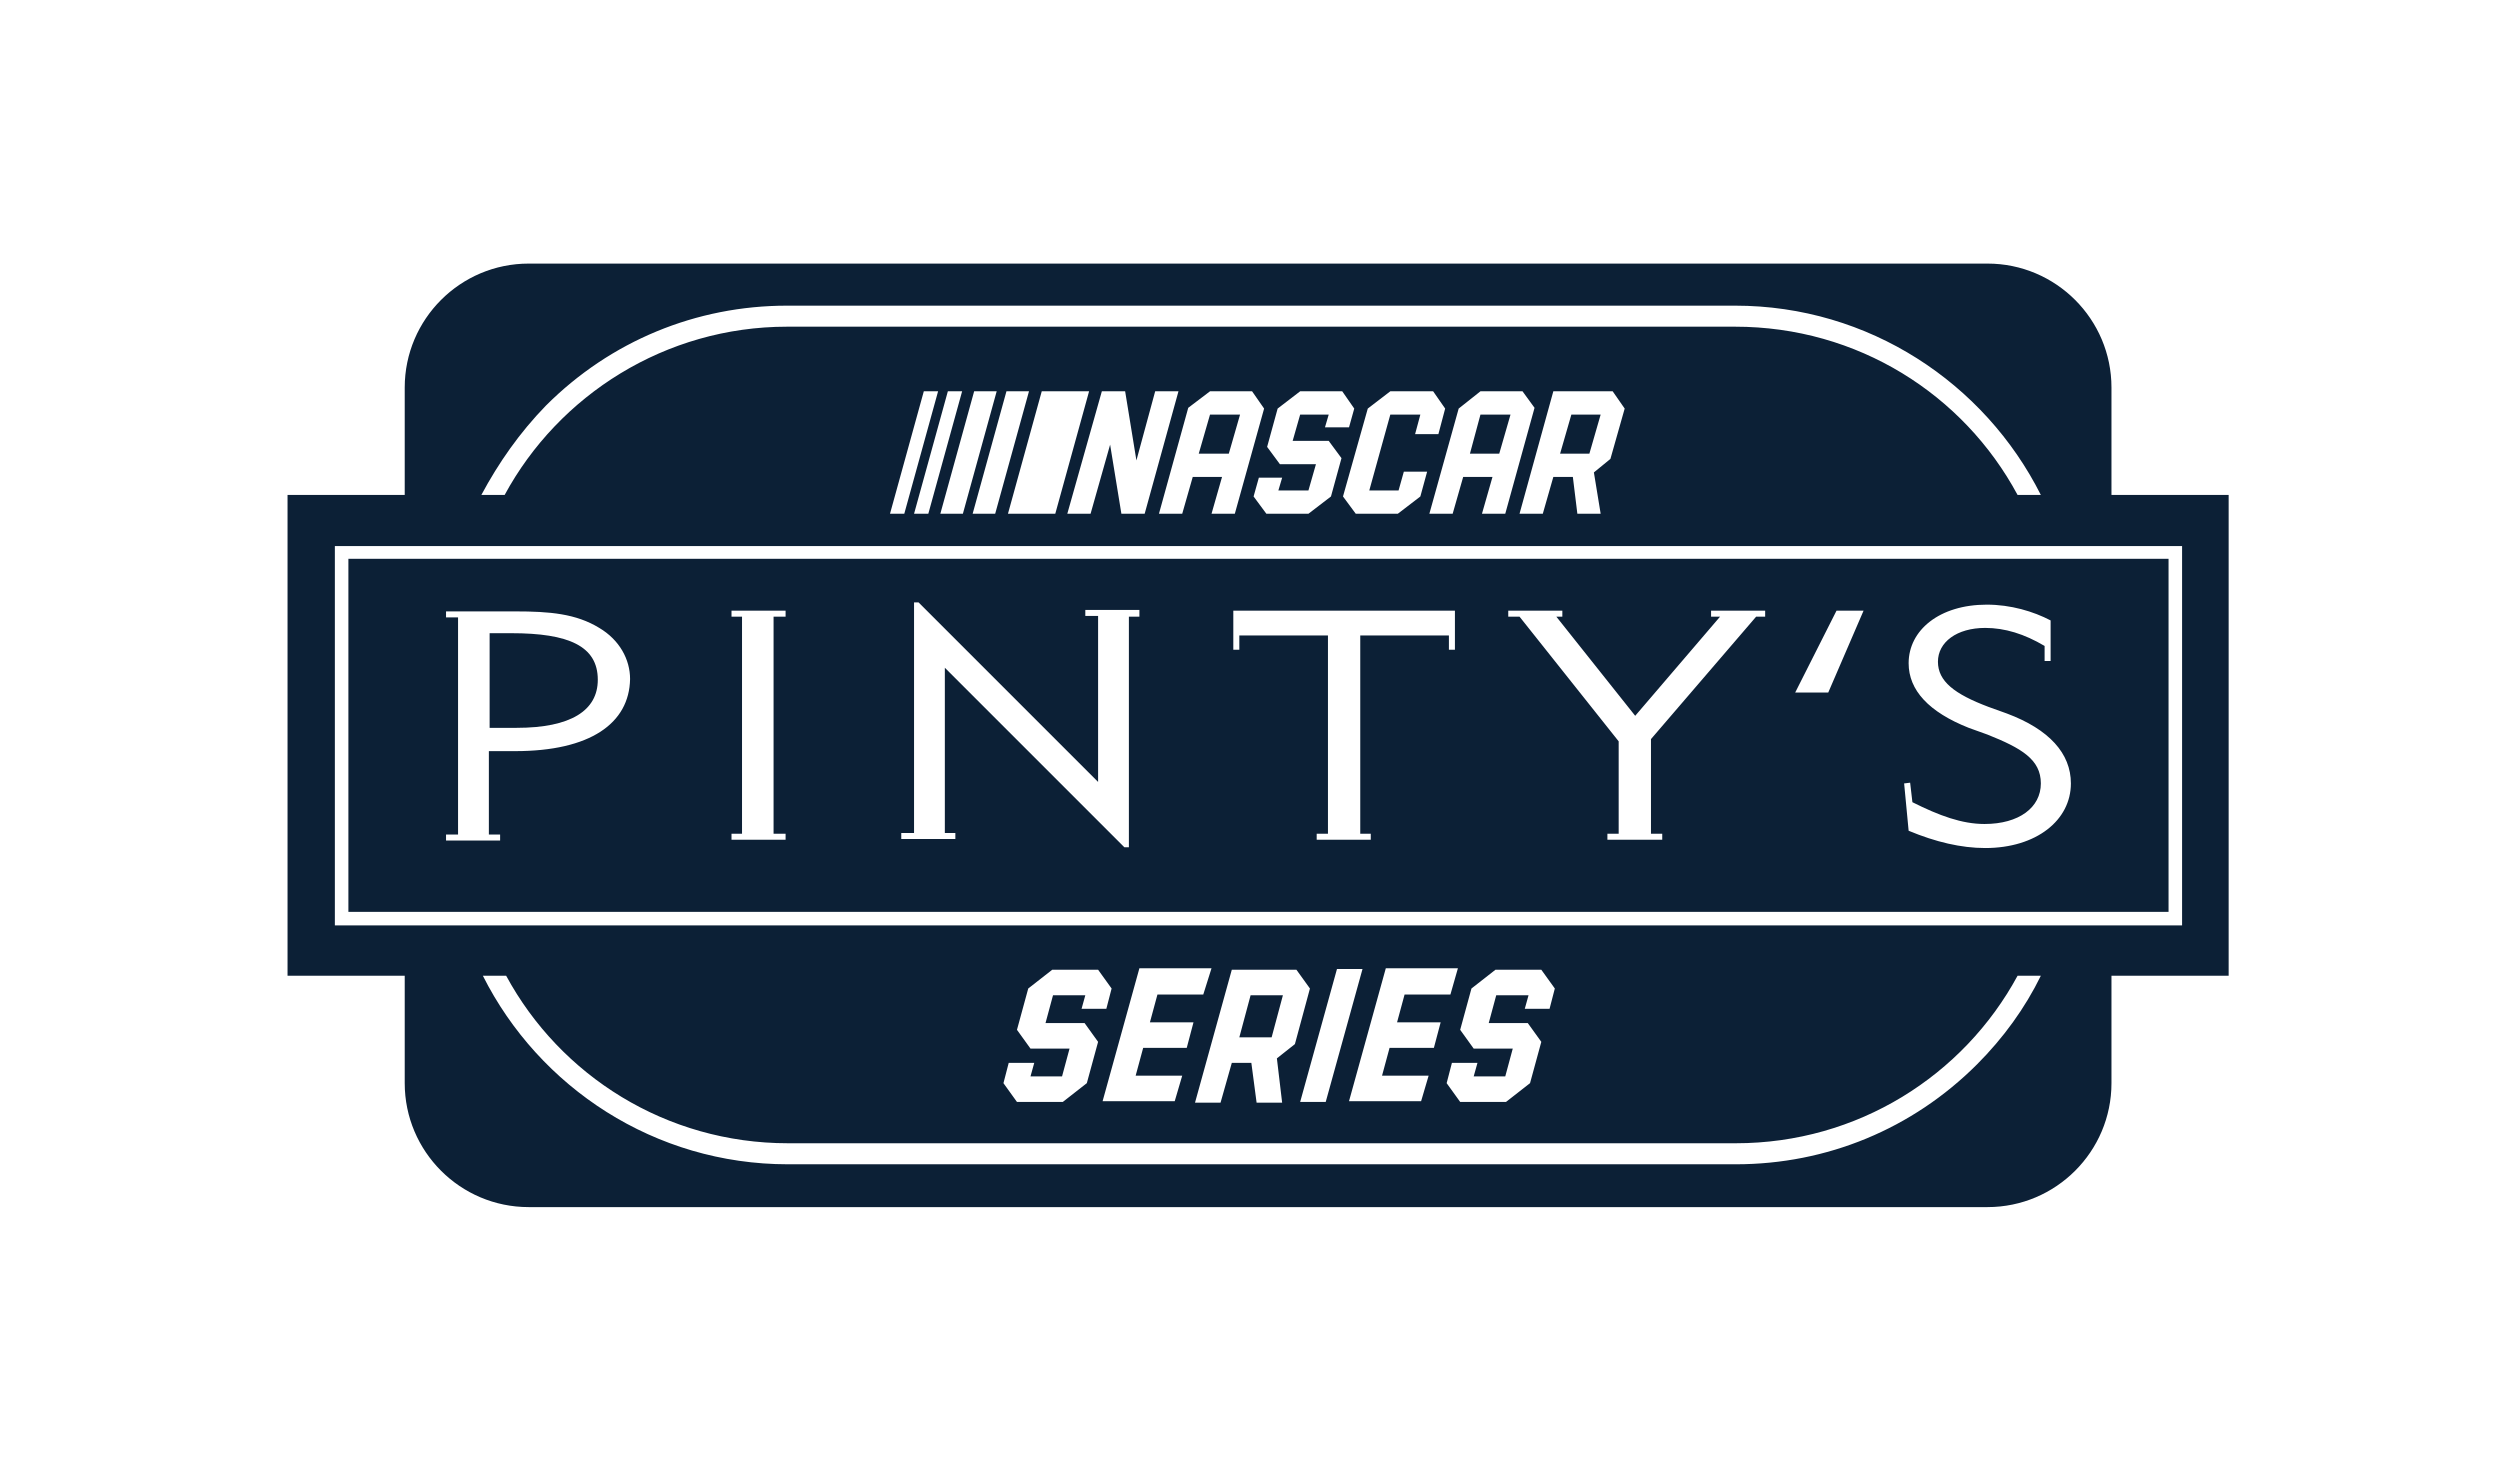
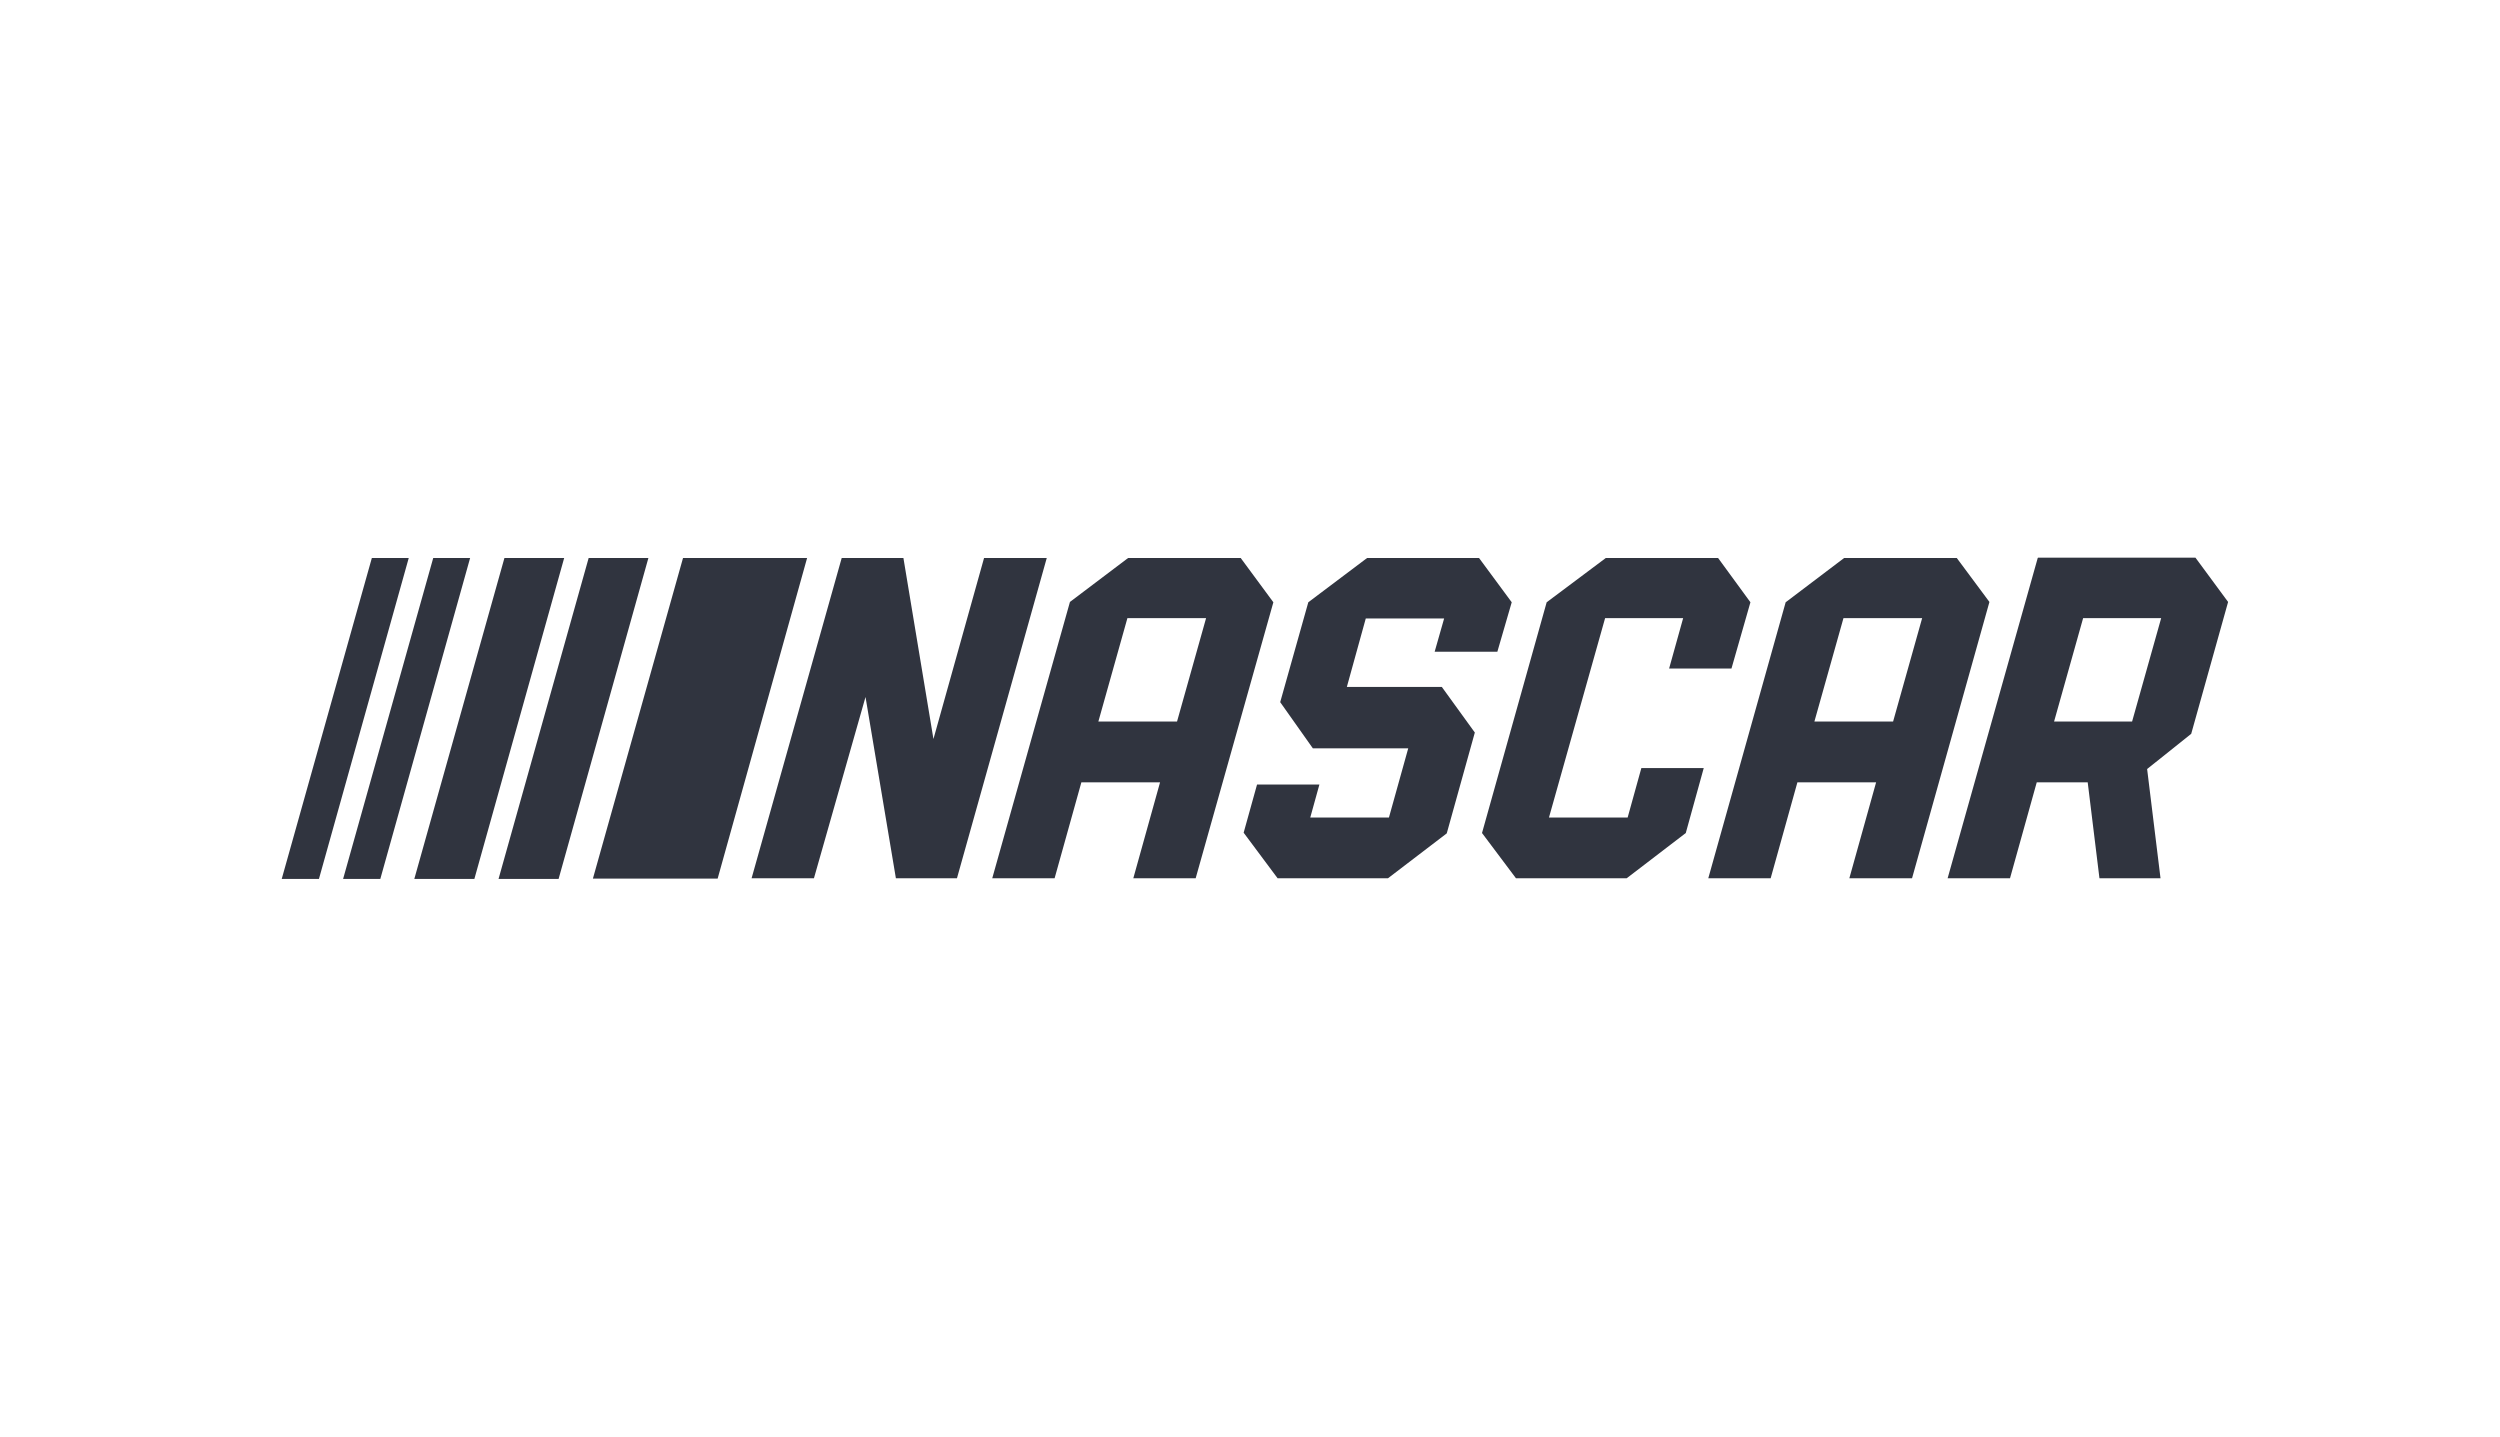
- <svg xmlns="http://www.w3.org/2000/svg" width="126" height="74" viewBox="0 0 126 74" fill="none">
-   <path d="M80.105 22.864H78.629L79.197 20.895H80.673L80.105 22.864Z" fill="#0C2036" />
-   <path d="M76.13 20.895H74.615L74.085 22.864H75.562L76.13 20.895Z" fill="#0C2036" />
-   <path d="M62.499 20.895H60.985L60.417 22.864H61.932L62.499 20.895Z" fill="#0C2036" />
-   <path d="M64.09 52.282H62.462L63.03 50.162H64.658L64.09 52.282Z" fill="#0C2036" />
-   <path d="M24.677 31.913H25.775C28.652 31.913 30.129 32.556 30.129 34.26C30.129 35.812 28.766 36.683 26.04 36.683H24.677V31.913Z" fill="#0C2036" />
-   <path fill-rule="evenodd" clip-rule="evenodd" d="M17.559 28.164V45.959H109.295V28.164H17.559ZM25.964 37.857H24.639V42.059H25.206V42.362H22.48V42.059H23.086V31.117H22.48V30.814H25.964C27.705 30.814 29.03 30.928 30.204 31.647C31.226 32.253 31.756 33.238 31.756 34.222C31.718 36.456 29.75 37.857 25.964 37.857ZM39.594 31.079H38.988V42.021H39.594V42.324H36.868V42.021H37.398V31.079H36.868V30.777H39.594V31.079ZM57.426 31.079H56.896V42.703H56.669L47.62 33.654V41.983H48.15V42.286H45.424V41.983H46.068V30.36H46.295L55.344 39.409V31.042H54.7V30.739H57.426V31.079ZM73.328 32.745H73.025V32.026H68.557V42.021H69.087V42.324H66.361V42.021H66.929V32.026H62.462V32.745H62.159V30.777H73.328V32.745ZM88.964 31.079H88.51L83.209 37.251V42.021H83.777V42.324H81.013V42.021H81.581V37.364L76.584 31.079H76.016V30.777H78.742V31.079H78.439L82.414 36.077L86.692 31.079H86.238V30.777H88.964V31.079ZM92.144 34.903H90.478L92.561 30.777H93.924L92.144 34.903ZM100.057 42.741C98.846 42.741 97.558 42.438 96.195 41.87L95.968 39.485L96.271 39.447L96.385 40.431C97.748 41.113 98.883 41.529 100.019 41.529C101.761 41.529 102.859 40.696 102.859 39.485C102.859 38.273 101.875 37.705 100.171 37.024L99.224 36.683C97.218 35.888 96.195 34.79 96.195 33.427C96.195 31.761 97.748 30.474 100.133 30.474C101.344 30.474 102.48 30.814 103.351 31.269V33.313H103.048V32.556C102.026 31.95 101.042 31.647 100.057 31.647C98.618 31.647 97.672 32.367 97.672 33.351C97.672 34.336 98.505 34.979 100.209 35.623L101.155 35.964C103.275 36.759 104.373 37.97 104.373 39.485C104.373 41.34 102.632 42.741 100.057 42.741Z" fill="#0C2036" />
-   <path fill-rule="evenodd" clip-rule="evenodd" d="M106.418 19.532V24.946H112.324V49.177H106.418V54.591C106.418 58.037 103.616 60.838 100.171 60.838H26.645C23.2 60.838 20.398 58.037 20.398 54.591V49.177H14.492V24.946H20.398V19.532C20.398 16.087 23.2 13.285 26.645 13.285H100.171C103.616 13.285 106.418 16.087 106.418 19.532ZM39.67 15.405C35.088 15.405 30.772 17.185 27.516 20.441C26.191 21.804 25.131 23.318 24.26 24.946H25.434C28.16 19.911 33.536 16.465 39.67 16.465H87.45C93.621 16.465 98.96 19.873 101.686 24.946H102.859C100.02 19.305 94.189 15.405 87.45 15.405H39.67ZM79.499 25.893H80.673L80.332 23.81L81.165 23.129L81.884 20.592L81.279 19.721H78.288L76.584 25.893H77.757L78.288 24.038H79.272L79.499 25.893ZM73.214 25.893L73.744 24.038H75.221L74.691 25.893H75.865L77.341 20.554L76.735 19.721H74.615L73.517 20.592L72.04 25.893H73.214ZM69.012 24.719L70.072 20.895H71.586L71.321 21.88H72.495L72.836 20.592L72.23 19.721H70.072L68.936 20.592L67.687 25.022L68.33 25.893H70.45L71.586 25.022L71.927 23.773H70.753L70.488 24.719H69.012ZM65.15 22.22L65.528 20.895H66.967L66.778 21.539H67.99L68.254 20.592L67.649 19.721H65.528L64.393 20.592L63.863 22.523L64.506 23.394H66.324L65.945 24.719H64.43L64.62 24.076H63.446L63.181 25.022L63.825 25.893H65.945L67.081 25.022L67.611 23.091L66.967 22.22H65.15ZM59.584 25.893L60.114 24.038H61.591L61.061 25.893H62.235L63.711 20.592L63.105 19.721H60.985L59.887 20.554L58.411 25.893H59.584ZM48.491 19.721H47.772L46.068 25.893H46.787L48.491 19.721ZM44.856 25.893H45.576L47.28 19.721H46.56L44.856 25.893ZM50.233 19.721H49.097L47.393 25.893H48.529L50.233 19.721ZM51.861 19.721H50.725L49.021 25.893H50.157L51.861 19.721ZM54.89 19.721H52.504L50.801 25.893H53.186L54.89 19.721ZM56.707 19.721H55.533L53.792 25.893H54.965L55.95 22.41L56.518 25.893H57.691L59.395 19.721H58.221L57.275 23.205L56.707 19.721ZM87.488 58.68C92.069 58.68 96.385 56.901 99.641 53.645C100.966 52.32 102.064 50.805 102.859 49.177H101.686C98.96 54.213 93.621 57.62 87.488 57.62H39.708C33.574 57.62 28.236 54.213 25.51 49.177H24.336C27.175 54.818 33.006 58.68 39.708 58.68H87.488ZM53.905 52.85L53.527 54.251H51.937L52.126 53.569H50.839L50.574 54.591L51.255 55.538H53.565L54.776 54.591L55.344 52.509L54.663 51.562H52.694L53.072 50.161H54.7L54.511 50.843H55.76L56.025 49.821L55.344 48.874H53.034L51.823 49.821L51.255 51.903L51.937 52.85H53.905ZM76.243 52.85L75.865 54.251H74.274L74.464 53.569H73.176L72.911 54.591L73.593 55.538H75.902L77.114 54.591L77.682 52.509L77 51.562H75.032L75.41 50.161H77.038L76.849 50.843H78.098L78.363 49.821L77.682 48.874H75.372L74.161 49.821L73.593 51.903L74.274 52.85H76.243ZM70.791 50.124H73.101L73.479 48.799H69.845L67.99 55.5H71.624L72.003 54.213H69.655L70.034 52.812H72.268L72.609 51.525H70.412L70.791 50.124ZM65.528 55.538H66.816L68.671 48.836H67.384L65.528 55.538ZM64.355 53.342L65.263 52.623L66.021 49.821L65.339 48.874H62.083L60.228 55.576H61.515L62.083 53.569H63.068L63.333 55.576H64.62L64.355 53.342ZM58.335 50.124H60.645L61.061 48.799H57.426L55.571 55.5H59.206L59.584 54.213H57.237L57.616 52.812H59.812L60.152 51.525H57.956L58.335 50.124ZM16.877 46.641H109.977V27.521H16.877V46.641Z" fill="#0C2036" />
+ <svg xmlns="http://www.w3.org/2000/svg" width="87" height="50" viewBox="0 0 87 50" fill="none">
+   <path d="M47.574 19.419L45.529 20.959L44.551 24.435L45.688 26.043H49.006L48.335 28.45H45.597L45.915 27.302H43.745L43.279 28.978L44.461 30.564H48.301L50.347 29.001L51.324 25.492L50.176 23.906H46.87L47.529 21.522H50.256L49.926 22.68H52.108L52.608 20.959L51.471 19.419H47.574Z" fill="#30343F" />
+   <path d="M55.881 19.419L53.824 20.959L51.574 28.989L52.756 30.564H56.608L58.665 28.989L59.29 26.729H57.119L56.642 28.45H53.904L55.858 21.51H58.574L58.085 23.265H60.255L60.915 20.959L59.79 19.419H55.881Z" fill="#30343F" />
+   <path d="M72.482 21.51H75.209L74.197 25.109H71.482L72.493 21.51H72.482ZM70.913 19.418L67.777 30.564H69.948L70.879 27.224H72.652L73.061 30.564H75.186L74.72 26.762L76.254 25.537L77.538 20.948L76.402 19.407H70.925L70.913 19.418Z" fill="#30343F" />
+   <path d="M34.245 19.419L32.484 25.717L31.439 19.419H29.291L26.155 30.564H28.325L30.12 24.255L31.177 30.564H33.302L36.427 19.419H34.245Z" fill="#30343F" />
+   <path d="M39.234 21.51H41.972L40.961 25.109H38.223L39.234 21.51ZM39.257 19.419L37.234 20.948L34.53 30.564H36.7L37.632 27.224H40.37L39.439 30.564H41.609L44.313 20.959L43.177 19.419H39.268H39.257Z" fill="#30343F" />
+   <path d="M64.153 21.51H66.891L65.88 25.109H63.141L64.153 21.51ZM64.175 19.419L62.141 20.959L59.448 30.564H61.619L62.55 27.224H65.289L64.357 30.564H66.539L69.232 20.948L68.096 19.419H64.187H64.175Z" fill="#30343F" />
+   <path d="M23.769 19.419L20.633 30.575H24.974L28.087 19.419H23.769Z" fill="#30343F" />
+   <path d="M17.554 19.419L14.418 30.587H16.508L19.633 19.419H17.554Z" fill="#30343F" />
+   <path d="M20.485 19.419L17.349 30.587H19.439L22.564 19.419H20.485Z" fill="#30343F" />
+   <path d="M12.94 19.419L9.804 30.587H11.099L14.224 19.419H12.94Z" fill="#30343F" />
+   <path d="M15.076 19.419L11.94 30.587H13.235L16.36 19.419H15.076Z" fill="#30343F" />
</svg>
